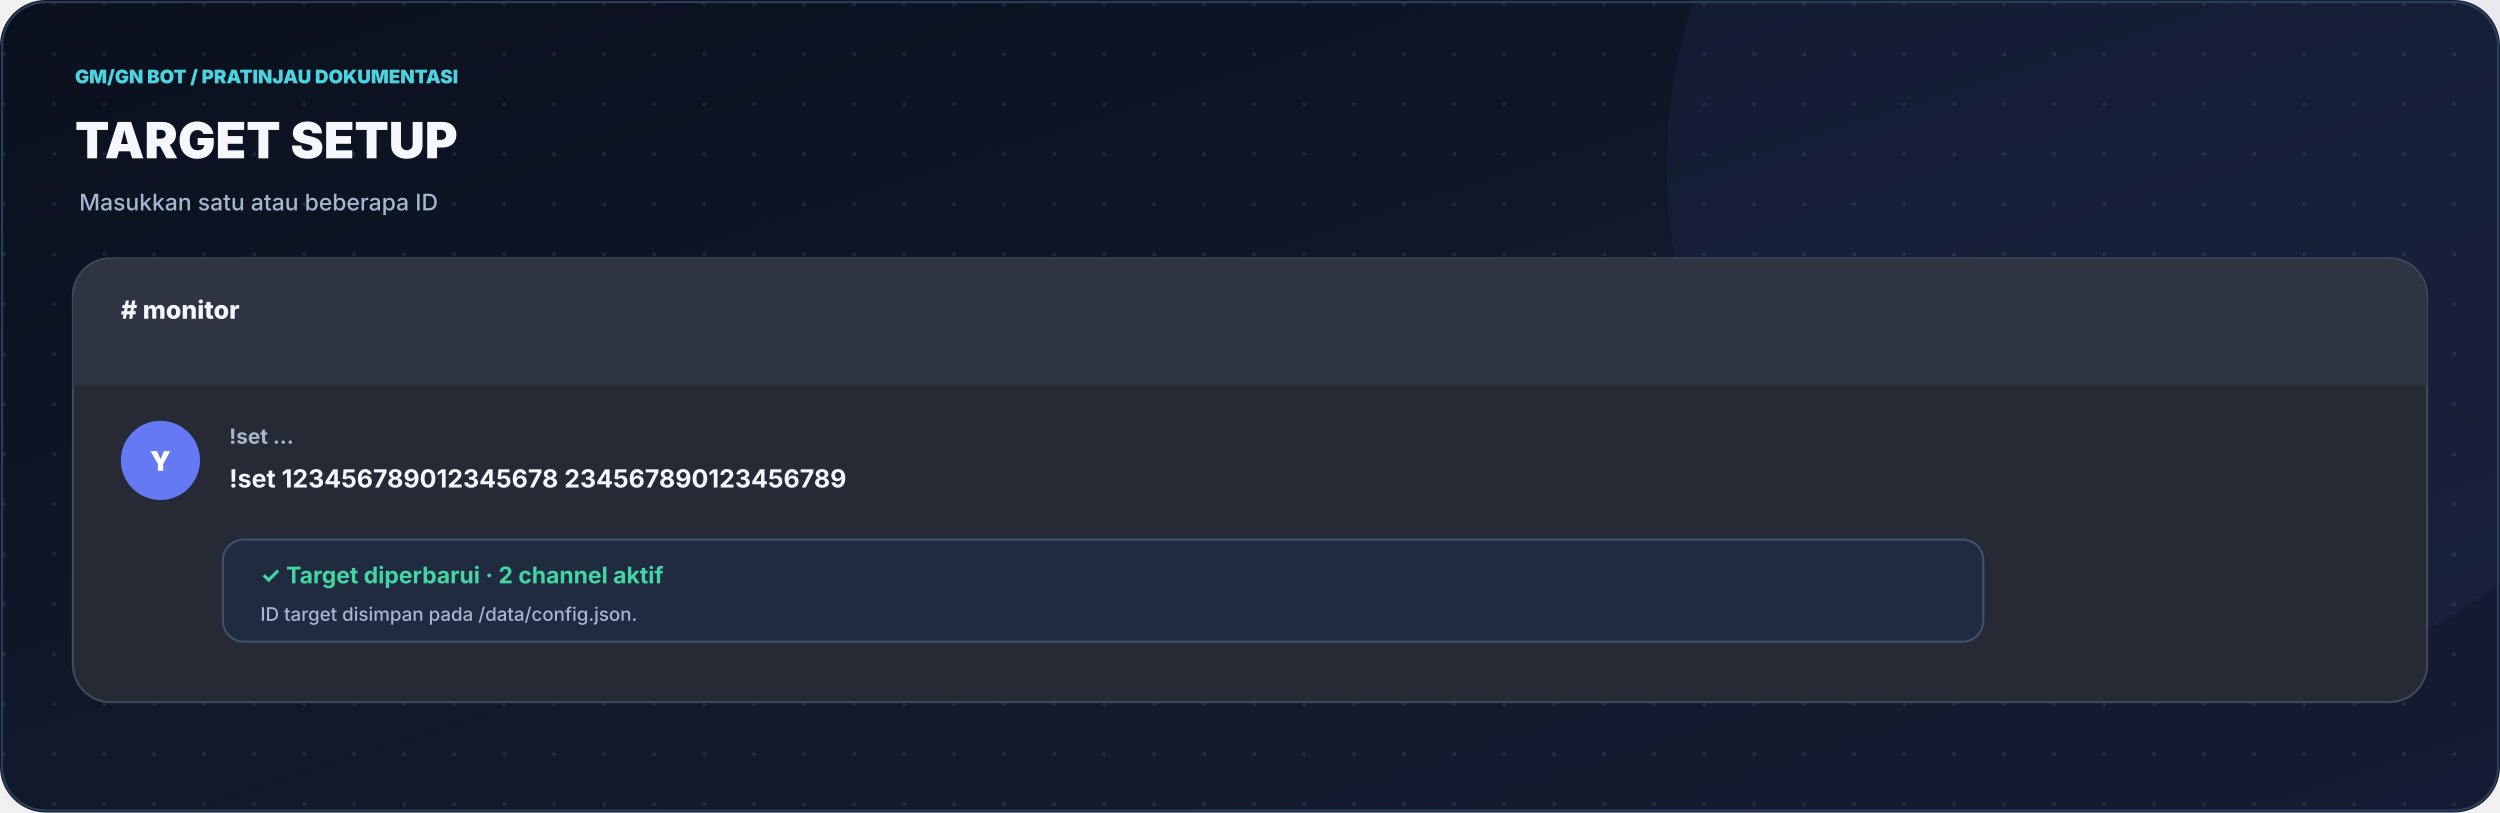
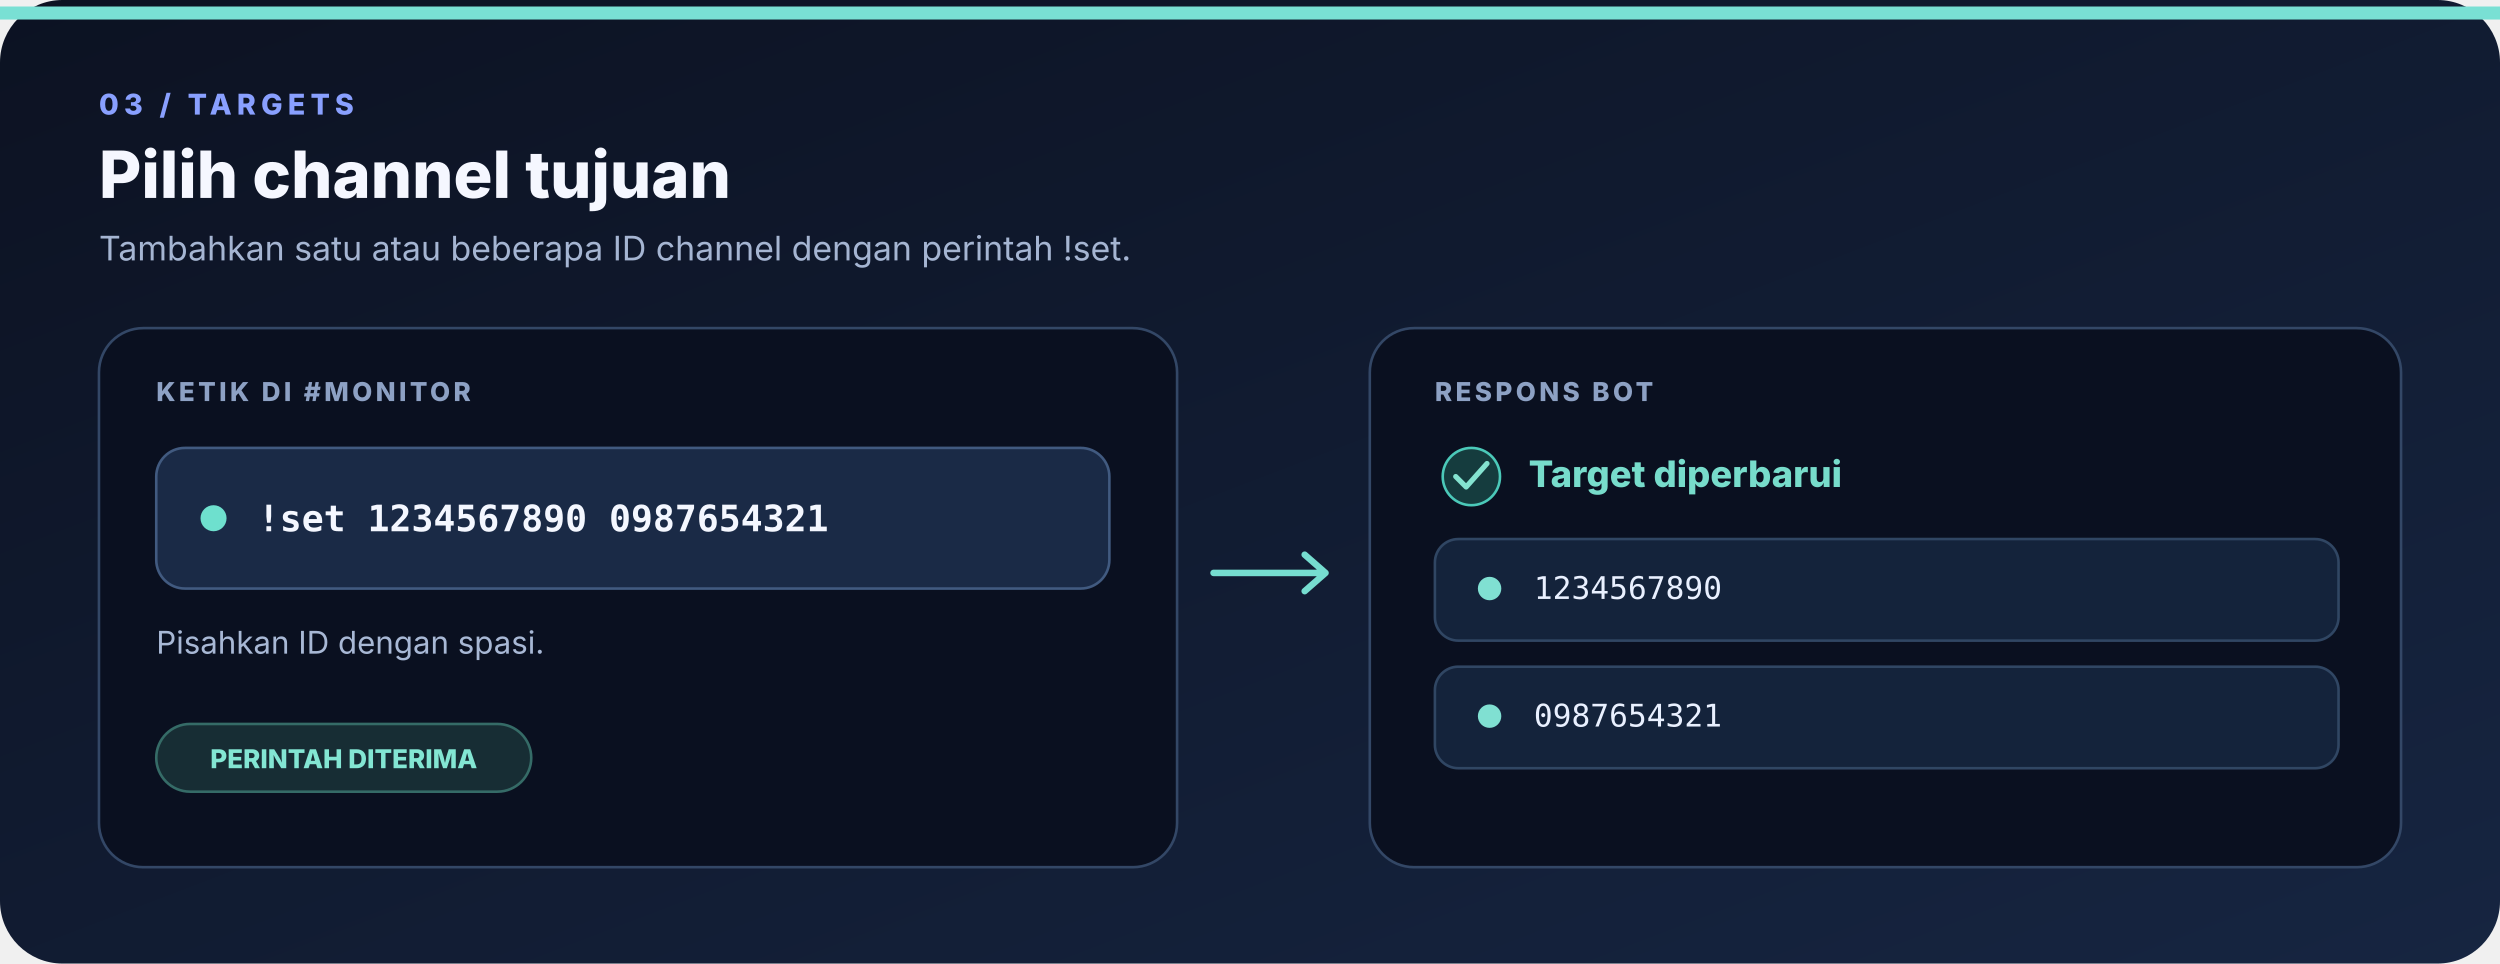
- <svg xmlns="http://www.w3.org/2000/svg" width="1200" height="390" viewBox="0 0 1200 390" role="img" aria-labelledby="title desc">
+ <svg xmlns="http://www.w3.org/2000/svg" width="960" height="370" viewBox="0 0 960 370" role="img" aria-label="Pilih channel tujuan">
  <defs>
    <linearGradient id="bg" x1="0" y1="0" x2="1" y2="1">
-       <stop stop-color="#0A101D" />
-       <stop offset=".58" stop-color="#111A2C" />
-       <stop offset="1" stop-color="#151B32" />
+       <stop stop-color="#0C1222" />
+       <stop offset="1" stop-color="#162541" />
    </linearGradient>
-     <linearGradient id="accent" x1="0" y1="0" x2="1" y2="1">
-       <stop stop-color="#6679F4" />
-       <stop offset=".55" stop-color="#A898FF" />
-       <stop offset="1" stop-color="#4BD3E2" />
+     <linearGradient id="ok">
+       <stop stop-color="#68D8C3" />
+       <stop offset="1" stop-color="#92E6B9" />
    </linearGradient>
-     <linearGradient id="warm" x1="0" y1="0" x2="1" y2="1">
-       <stop stop-color="#FF8B75" />
-       <stop offset="1" stop-color="#A898FF" />
-     </linearGradient>
-     <pattern id="dots" width="24" height="24" patternUnits="userSpaceOnUse">
-       <circle cx="2" cy="2" r="1" fill="#9DB0D6" fill-opacity=".12" />
-     </pattern>
-     <filter id="shadow" x="-20%" y="-20%" width="140%" height="140%">
-       <feDropShadow dx="0" dy="8" stdDeviation="8" flood-color="#030713" flood-opacity=".35" />
-     </filter>
  </defs>
-   <rect width="1200" height="390" rx="22" fill="url(#bg)" />
-   <rect width="1200" height="390" rx="22" fill="url(#dots)" />
-   <circle cx="1050" cy="80" r="250" fill="#6679F4" opacity=".055" />
-   <rect x="1" y="1" width="1198" height="388" rx="21" fill="none" stroke="#2B3D57" />
-   <text x="36" y="40" font-family="Inter,Segoe UI,Arial,sans-serif" font-size="9" font-weight="900" fill="#4BD3E2" text-anchor="start">GM/GN BOT  /  PRATINJAU DOKUMENTASI</text>
-   <text x="36" y="76" font-family="Inter,Segoe UI,Arial,sans-serif" font-size="24" font-weight="900" fill="#F5F7FC" text-anchor="start">TARGET SETUP</text>
-   <text x="38" y="101" font-family="Inter,Segoe UI,Arial,sans-serif" font-size="11" font-weight="550" fill="#A7B5CD" text-anchor="start">Masukkan satu atau beberapa ID</text>
-   <rect x="35" y="124" width="1130" height="213" rx="18" fill="#252A35" stroke="#404957" />
-   <path d="M35 146q0-22 22-22h1086q22 0 22 22v39H35Z" fill="#2E3441" />
-   <text x="58" y="153" font-family="Inter,Segoe UI,Arial,sans-serif" font-size="12" font-weight="800" fill="#F5F7FC" text-anchor="start"># monitor</text>
-   <circle cx="77" cy="221" r="19" fill="#6679F4" />
-   <text x="77" y="226" font-family="Inter,Segoe UI,Arial,sans-serif" font-size="13" font-weight="900" fill="#FFF" text-anchor="middle">Y</text>
-   <text x="110" y="213" font-family="Inter,Segoe UI,Arial,sans-serif" font-size="10" font-weight="750" fill="#A7B5CD" text-anchor="start">!set ...</text>
-   <text x="110" y="234" font-family="Inter,Segoe UI,Arial,sans-serif" font-size="12" font-weight="750" fill="#F5F7FC" text-anchor="start">!set 123456789012345678 234567890123456789</text>
-   <rect x="107" y="259" width="845" height="49" rx="10" fill="#202B3F" stroke="#3D526D" />
-   <text x="125" y="280" font-family="Inter,Segoe UI,Arial,sans-serif" font-size="11" font-weight="750" fill="#43D6A4" text-anchor="start">✓  Target diperbarui · 2 channel aktif</text>
-   <text x="125" y="298" font-family="Inter,Segoe UI,Arial,sans-serif" font-size="9" font-weight="550" fill="#A7B5CD" text-anchor="start">ID target disimpan pada /data/config.json.</text>
+   <rect width="960" height="370" rx="24" fill="url(#bg)" />
+   <path d="M0 5H960" stroke="#79E0D4" stroke-width="5" />
+   <text x="38" y="44" font-family="Inter,Segoe UI,Arial,sans-serif" font-size="11" font-weight="800" letter-spacing="2" fill="#89A0FF">03 / TARGETS</text>
+   <text x="38" y="76" font-family="Inter,Segoe UI,Arial,sans-serif" font-size="25" font-weight="800" fill="#F5F7FF">Pilih channel tujuan</text>
+   <text x="38" y="100" font-family="Inter,Segoe UI,Arial,sans-serif" font-size="13" fill="#A5B5D2">Tambahkan satu atau beberapa ID channel dengan perintah !set.</text>
+   <rect x="38" y="126" width="414" height="207" rx="17" fill="#0A1020" stroke="#334766" />
+   <text x="60" y="154" font-family="Inter,Segoe UI,Arial,sans-serif" font-size="10" font-weight="800" letter-spacing="1.3" fill="#8DA1C4">KETIK DI #MONITOR</text>
+   <rect x="60" y="172" width="366" height="54" rx="11" fill="#1A2A46" stroke="#415A80" />
+   <circle cx="82" cy="199" r="5" fill="#6EE0CE" />
+   <text x="99" y="204" font-family="ui-monospace,Consolas,monospace" font-size="14" font-weight="700" fill="#F4F7FF">!set 1234567890 0987654321</text>
+   <text x="60" y="251" font-family="Inter,Segoe UI,Arial,sans-serif" font-size="12" fill="#A8B8D5">Pisahkan ID dengan spasi.</text>
+   <rect x="60" y="278" width="144" height="26" rx="13" fill="#172D34" stroke="#356B67" />
+   <text x="132" y="295" text-anchor="middle" font-family="Inter,Segoe UI,Arial,sans-serif" font-size="10" font-weight="800" fill="#83E6D3">PERINTAH DITERIMA</text>
+   <path d="M466 220h42m-7-7 8 7-8 7" fill="none" stroke="#76DDD0" stroke-width="2.5" stroke-linecap="round" stroke-linejoin="round" />
+   <rect x="526" y="126" width="396" height="207" rx="17" fill="#0A1020" stroke="#334766" />
+   <text x="551" y="154" font-family="Inter,Segoe UI,Arial,sans-serif" font-size="10" font-weight="800" letter-spacing="1.3" fill="#8DA1C4">RESPONS BOT</text>
+   <circle cx="565" cy="183" r="11" fill="#153C3E" stroke="#4BC9B9" />
+   <path d="M559 183l4 4 8-9" fill="none" stroke="#84E3D0" stroke-width="2" stroke-linecap="round" stroke-linejoin="round" />
+   <text x="587" y="187" font-family="Inter,Segoe UI,Arial,sans-serif" font-size="14" font-weight="800" fill="#77DCCB">Target diperbarui</text>
+   <rect x="551" y="207" width="347" height="39" rx="9" fill="#14233B" stroke="#304663" />
+   <circle cx="572" cy="226" r="4.5" fill="#80E0D2" />
+   <text x="589" y="230" font-family="ui-monospace,Consolas,monospace" font-size="12" fill="#E9F0FF">1234567890</text>
+   <rect x="551" y="256" width="347" height="39" rx="9" fill="#14233B" stroke="#304663" />
+   <circle cx="572" cy="275" r="4.5" fill="#80E0D2" />
+   <text x="589" y="279" font-family="ui-monospace,Consolas,monospace" font-size="12" fill="#E9F0FF">0987654321</text>
</svg>
